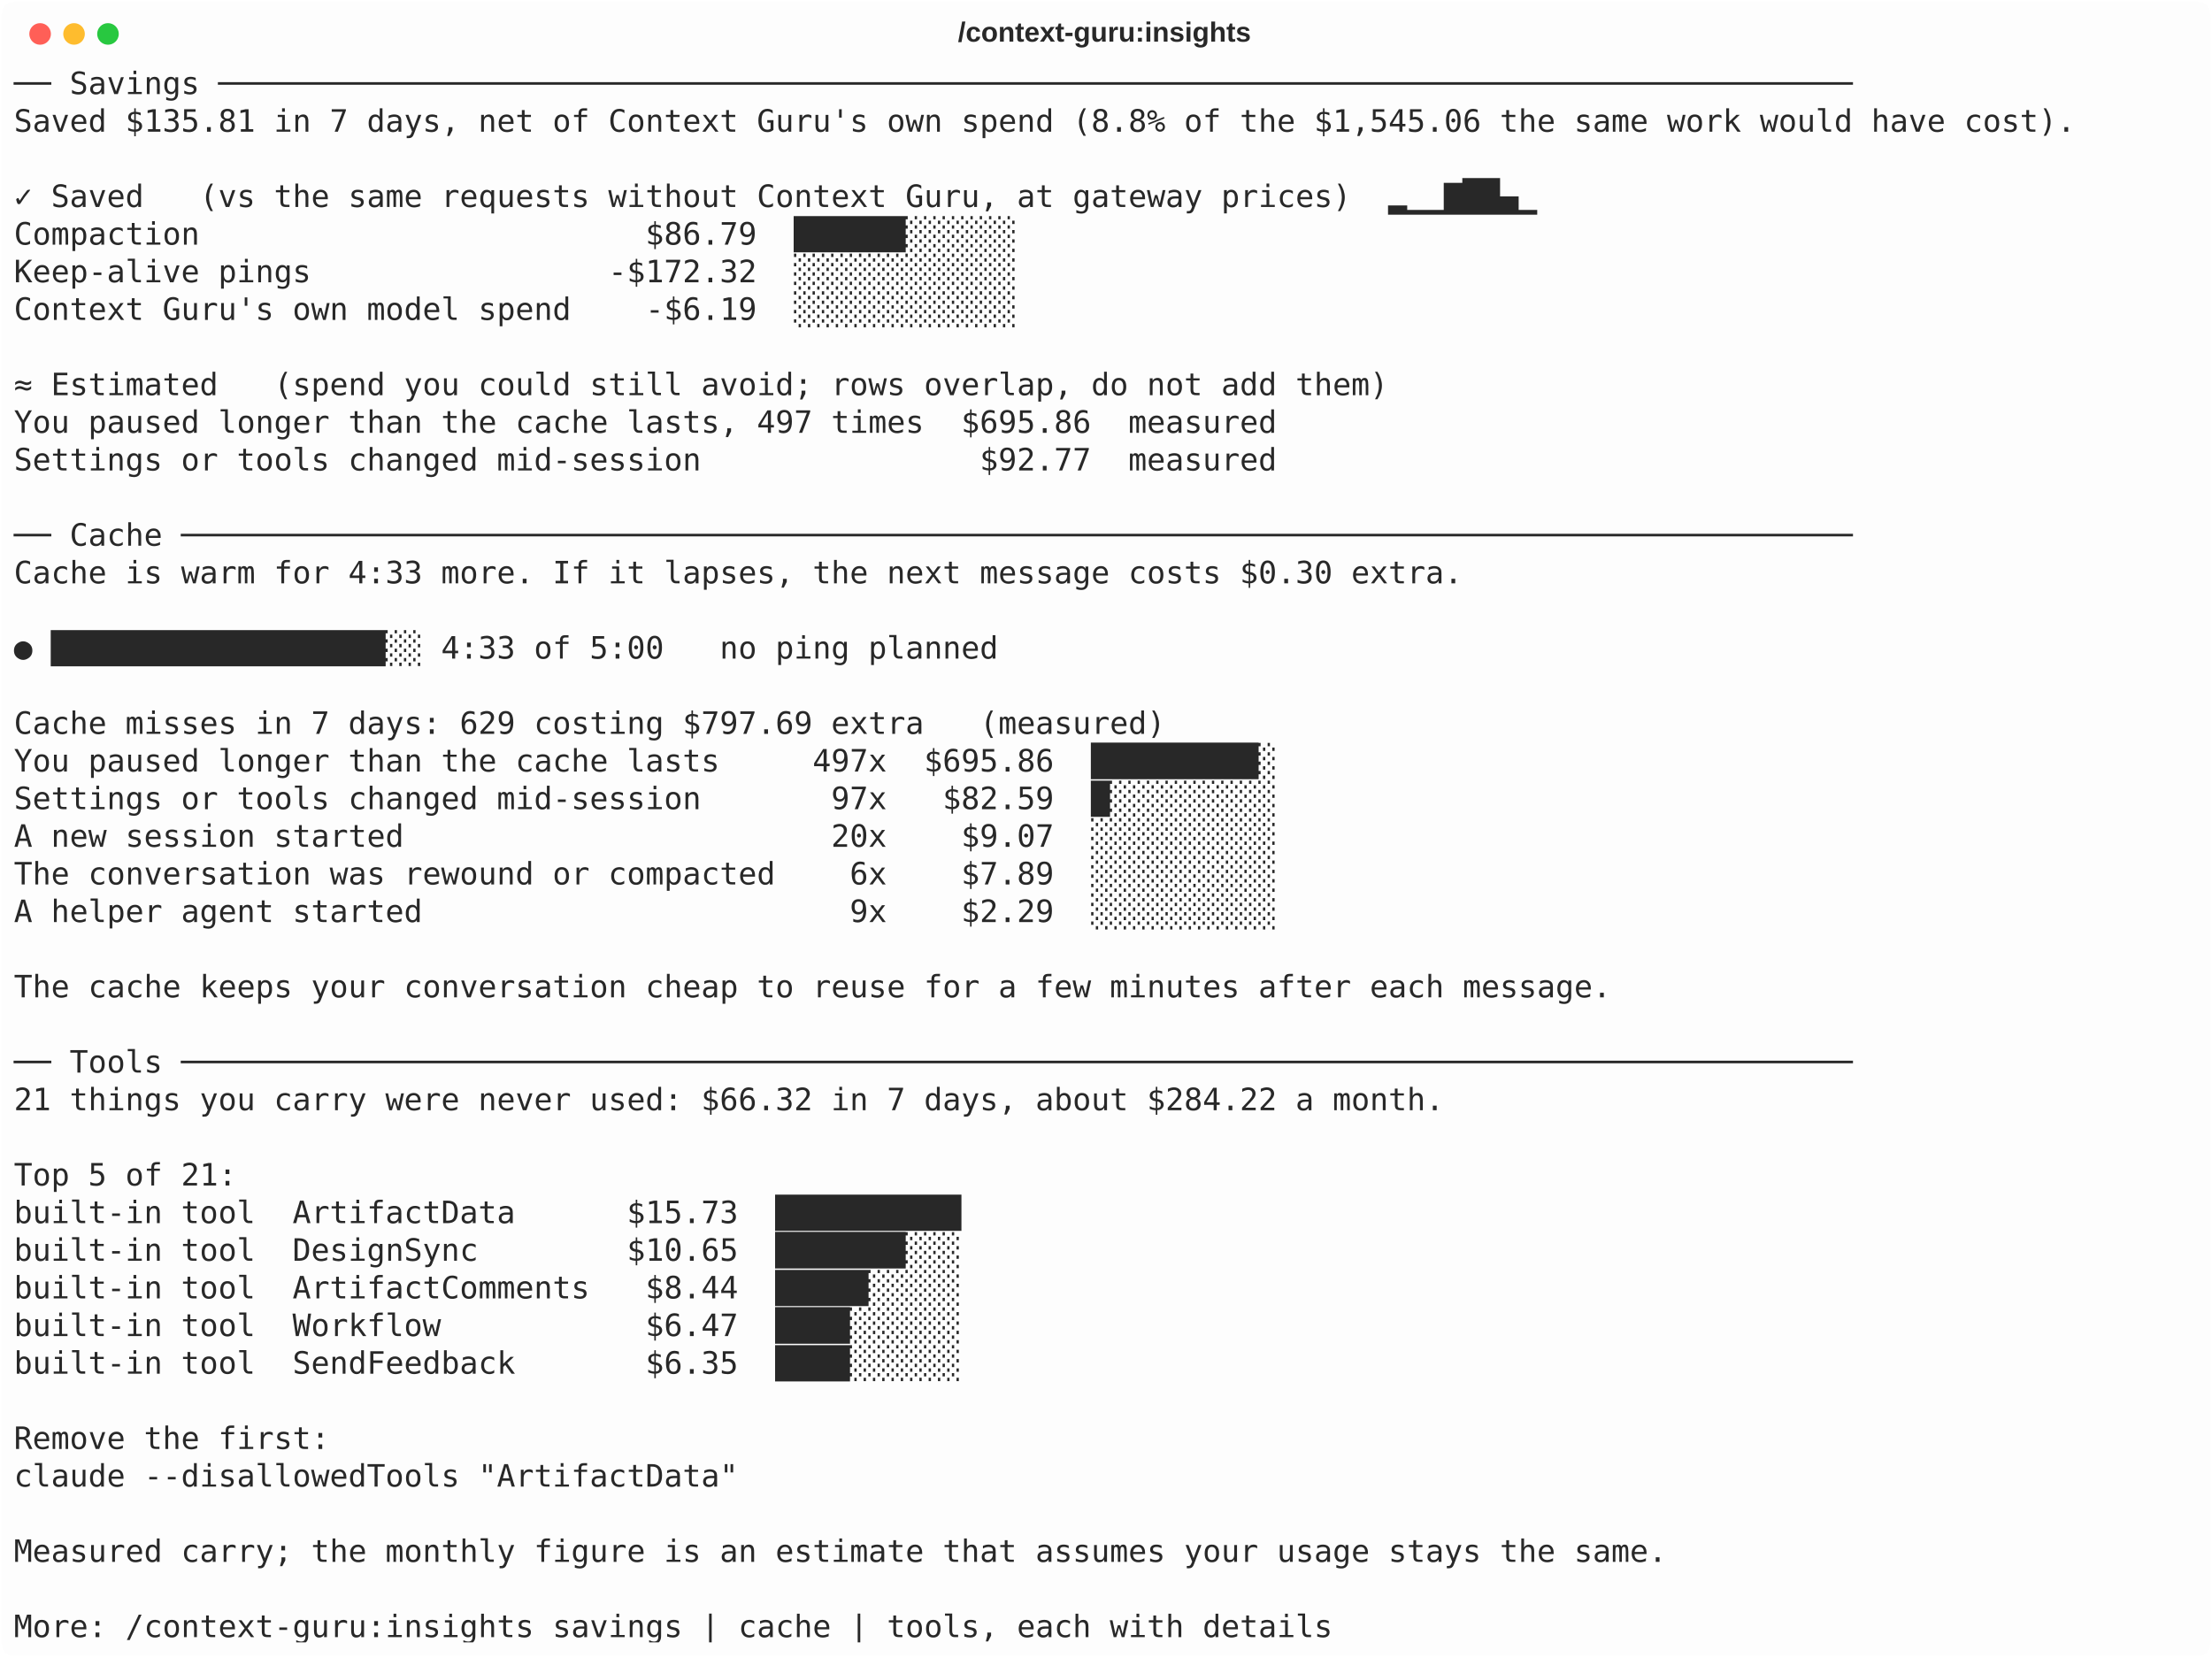
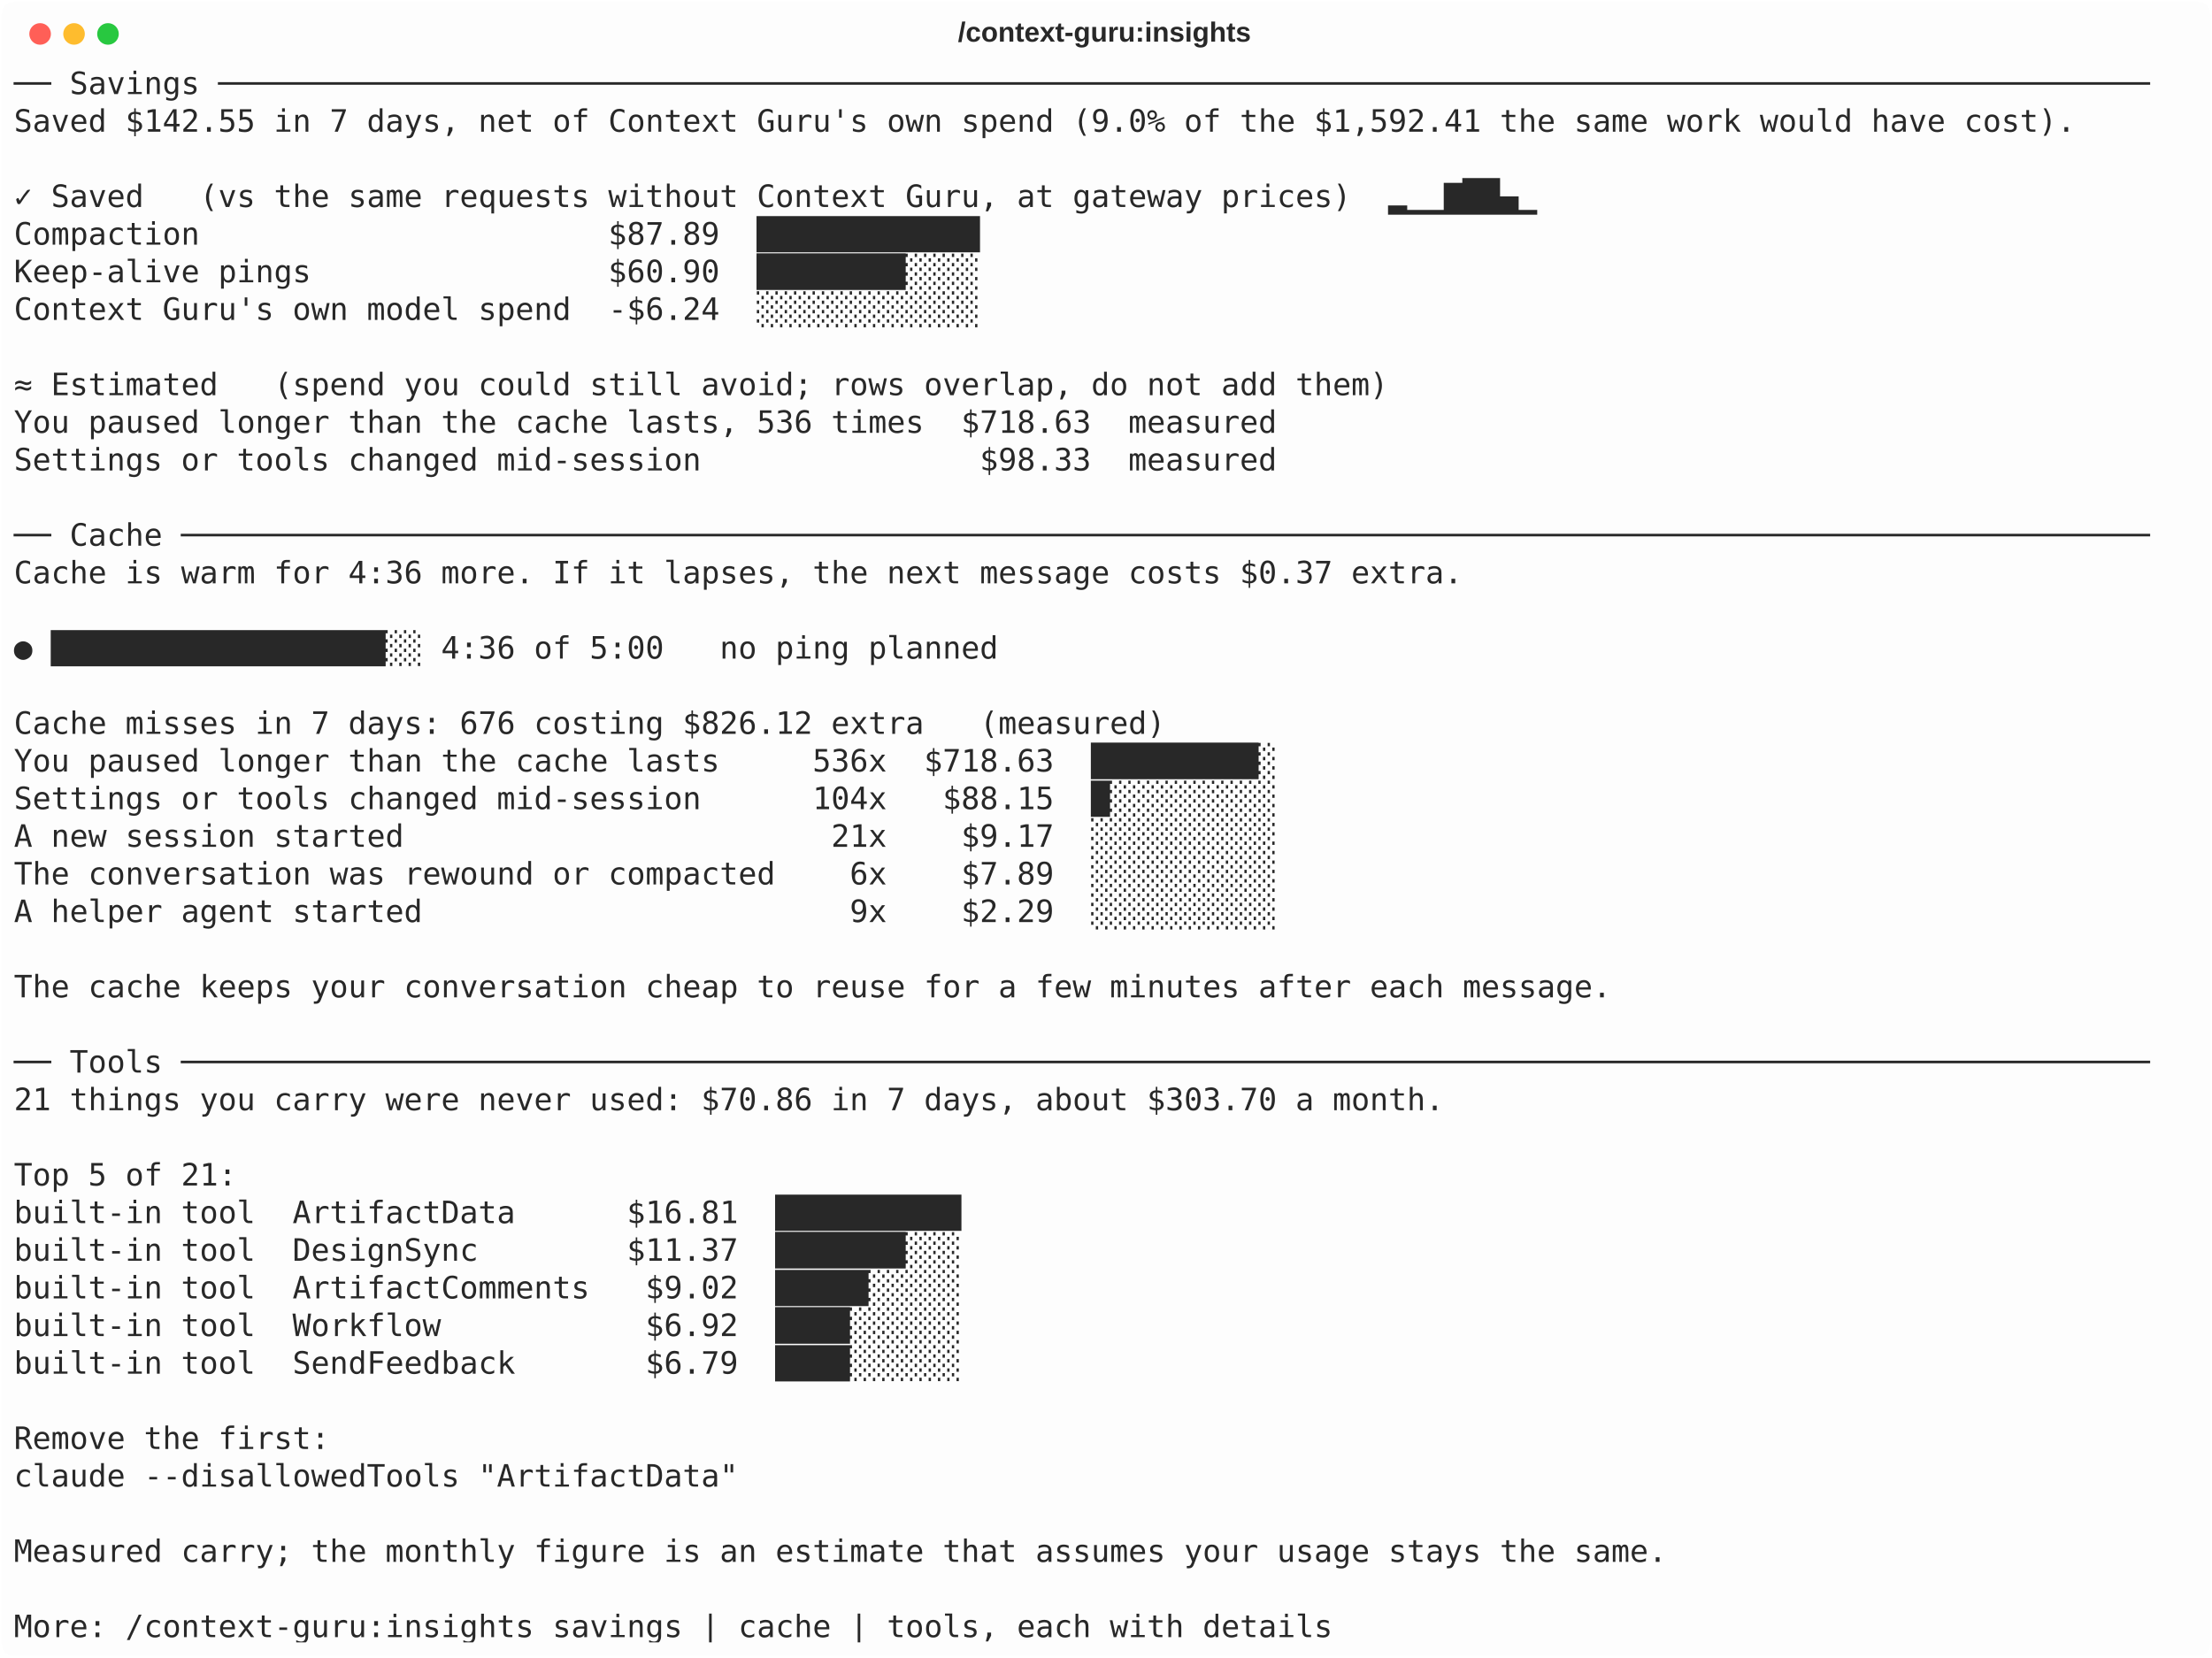
<svg xmlns="http://www.w3.org/2000/svg" class="rich-terminal" viewBox="0 0 1434 1074.8">
  <style>

    @font-face {
        font-family: "Fira Code";
        src: local("FiraCode-Regular"),
                url("https://cdnjs.cloudflare.com/ajax/libs/firacode/6.2.0/woff2/FiraCode-Regular.woff2") format("woff2"),
                url("https://cdnjs.cloudflare.com/ajax/libs/firacode/6.2.0/woff/FiraCode-Regular.woff") format("woff");
        font-style: normal;
        font-weight: 400;
    }
    @font-face {
        font-family: "Fira Code";
        src: local("FiraCode-Bold"),
                url("https://cdnjs.cloudflare.com/ajax/libs/firacode/6.2.0/woff2/FiraCode-Bold.woff2") format("woff2"),
                url("https://cdnjs.cloudflare.com/ajax/libs/firacode/6.2.0/woff/FiraCode-Bold.woff") format("woff");
        font-style: bold;
        font-weight: 700;
    }

-     .terminal-1784383824-matrix {
+     .terminal-3890144751-matrix {
        font-family: Fira Code, monospace;
        font-size: 20px;
        line-height: 24.4px;
        font-variant-east-asian: full-width;
    }

-     .terminal-1784383824-title {
+     .terminal-3890144751-title {
        font-size: 18px;
        font-weight: bold;
        font-family: arial;
    }

-     .terminal-1784383824-r1 { fill: #282828 }
+     .terminal-3890144751-r1 { fill: #282828 }
    </style>
  <defs>
-     <clipPath id="terminal-1784383824-clip-terminal">
+     <clipPath id="terminal-3890144751-clip-terminal">
      <rect x="0" y="0" width="1414.2" height="1023.8" />
    </clipPath>
-     <clipPath id="terminal-1784383824-line-0">
+     <clipPath id="terminal-3890144751-line-0">
      <rect x="0" y="1.5" width="1415.2" height="24.65" />
    </clipPath>
-     <clipPath id="terminal-1784383824-line-1">
+     <clipPath id="terminal-3890144751-line-1">
      <rect x="0" y="25.9" width="1415.2" height="24.65" />
    </clipPath>
-     <clipPath id="terminal-1784383824-line-2">
+     <clipPath id="terminal-3890144751-line-2">
      <rect x="0" y="50.3" width="1415.2" height="24.65" />
    </clipPath>
-     <clipPath id="terminal-1784383824-line-3">
+     <clipPath id="terminal-3890144751-line-3">
      <rect x="0" y="74.7" width="1415.2" height="24.65" />
    </clipPath>
-     <clipPath id="terminal-1784383824-line-4">
+     <clipPath id="terminal-3890144751-line-4">
      <rect x="0" y="99.1" width="1415.2" height="24.65" />
    </clipPath>
-     <clipPath id="terminal-1784383824-line-5">
+     <clipPath id="terminal-3890144751-line-5">
      <rect x="0" y="123.5" width="1415.2" height="24.65" />
    </clipPath>
-     <clipPath id="terminal-1784383824-line-6">
+     <clipPath id="terminal-3890144751-line-6">
      <rect x="0" y="147.9" width="1415.2" height="24.65" />
    </clipPath>
-     <clipPath id="terminal-1784383824-line-7">
+     <clipPath id="terminal-3890144751-line-7">
      <rect x="0" y="172.3" width="1415.2" height="24.65" />
    </clipPath>
-     <clipPath id="terminal-1784383824-line-8">
+     <clipPath id="terminal-3890144751-line-8">
      <rect x="0" y="196.7" width="1415.2" height="24.65" />
    </clipPath>
-     <clipPath id="terminal-1784383824-line-9">
+     <clipPath id="terminal-3890144751-line-9">
      <rect x="0" y="221.1" width="1415.2" height="24.65" />
    </clipPath>
-     <clipPath id="terminal-1784383824-line-10">
+     <clipPath id="terminal-3890144751-line-10">
      <rect x="0" y="245.5" width="1415.2" height="24.65" />
    </clipPath>
-     <clipPath id="terminal-1784383824-line-11">
+     <clipPath id="terminal-3890144751-line-11">
      <rect x="0" y="269.9" width="1415.2" height="24.65" />
    </clipPath>
-     <clipPath id="terminal-1784383824-line-12">
+     <clipPath id="terminal-3890144751-line-12">
      <rect x="0" y="294.3" width="1415.2" height="24.65" />
    </clipPath>
-     <clipPath id="terminal-1784383824-line-13">
+     <clipPath id="terminal-3890144751-line-13">
      <rect x="0" y="318.7" width="1415.2" height="24.65" />
    </clipPath>
-     <clipPath id="terminal-1784383824-line-14">
+     <clipPath id="terminal-3890144751-line-14">
      <rect x="0" y="343.1" width="1415.2" height="24.65" />
    </clipPath>
-     <clipPath id="terminal-1784383824-line-15">
+     <clipPath id="terminal-3890144751-line-15">
      <rect x="0" y="367.5" width="1415.2" height="24.65" />
    </clipPath>
-     <clipPath id="terminal-1784383824-line-16">
+     <clipPath id="terminal-3890144751-line-16">
      <rect x="0" y="391.9" width="1415.2" height="24.65" />
    </clipPath>
-     <clipPath id="terminal-1784383824-line-17">
+     <clipPath id="terminal-3890144751-line-17">
      <rect x="0" y="416.3" width="1415.2" height="24.65" />
    </clipPath>
-     <clipPath id="terminal-1784383824-line-18">
+     <clipPath id="terminal-3890144751-line-18">
      <rect x="0" y="440.7" width="1415.2" height="24.65" />
    </clipPath>
-     <clipPath id="terminal-1784383824-line-19">
+     <clipPath id="terminal-3890144751-line-19">
      <rect x="0" y="465.1" width="1415.2" height="24.65" />
    </clipPath>
-     <clipPath id="terminal-1784383824-line-20">
+     <clipPath id="terminal-3890144751-line-20">
      <rect x="0" y="489.5" width="1415.2" height="24.65" />
    </clipPath>
-     <clipPath id="terminal-1784383824-line-21">
+     <clipPath id="terminal-3890144751-line-21">
      <rect x="0" y="513.9" width="1415.2" height="24.65" />
    </clipPath>
-     <clipPath id="terminal-1784383824-line-22">
+     <clipPath id="terminal-3890144751-line-22">
      <rect x="0" y="538.3" width="1415.2" height="24.65" />
    </clipPath>
-     <clipPath id="terminal-1784383824-line-23">
+     <clipPath id="terminal-3890144751-line-23">
      <rect x="0" y="562.7" width="1415.2" height="24.65" />
    </clipPath>
-     <clipPath id="terminal-1784383824-line-24">
+     <clipPath id="terminal-3890144751-line-24">
      <rect x="0" y="587.1" width="1415.2" height="24.65" />
    </clipPath>
-     <clipPath id="terminal-1784383824-line-25">
+     <clipPath id="terminal-3890144751-line-25">
      <rect x="0" y="611.5" width="1415.2" height="24.65" />
    </clipPath>
-     <clipPath id="terminal-1784383824-line-26">
+     <clipPath id="terminal-3890144751-line-26">
      <rect x="0" y="635.9" width="1415.2" height="24.65" />
    </clipPath>
-     <clipPath id="terminal-1784383824-line-27">
+     <clipPath id="terminal-3890144751-line-27">
      <rect x="0" y="660.3" width="1415.2" height="24.65" />
    </clipPath>
-     <clipPath id="terminal-1784383824-line-28">
+     <clipPath id="terminal-3890144751-line-28">
      <rect x="0" y="684.7" width="1415.2" height="24.65" />
    </clipPath>
-     <clipPath id="terminal-1784383824-line-29">
+     <clipPath id="terminal-3890144751-line-29">
      <rect x="0" y="709.1" width="1415.2" height="24.65" />
    </clipPath>
-     <clipPath id="terminal-1784383824-line-30">
+     <clipPath id="terminal-3890144751-line-30">
      <rect x="0" y="733.5" width="1415.2" height="24.65" />
    </clipPath>
-     <clipPath id="terminal-1784383824-line-31">
+     <clipPath id="terminal-3890144751-line-31">
      <rect x="0" y="757.9" width="1415.2" height="24.65" />
    </clipPath>
-     <clipPath id="terminal-1784383824-line-32">
+     <clipPath id="terminal-3890144751-line-32">
      <rect x="0" y="782.3" width="1415.2" height="24.65" />
    </clipPath>
-     <clipPath id="terminal-1784383824-line-33">
+     <clipPath id="terminal-3890144751-line-33">
      <rect x="0" y="806.7" width="1415.2" height="24.65" />
    </clipPath>
-     <clipPath id="terminal-1784383824-line-34">
+     <clipPath id="terminal-3890144751-line-34">
      <rect x="0" y="831.1" width="1415.2" height="24.65" />
    </clipPath>
-     <clipPath id="terminal-1784383824-line-35">
+     <clipPath id="terminal-3890144751-line-35">
      <rect x="0" y="855.5" width="1415.2" height="24.65" />
    </clipPath>
-     <clipPath id="terminal-1784383824-line-36">
+     <clipPath id="terminal-3890144751-line-36">
      <rect x="0" y="879.9" width="1415.2" height="24.65" />
    </clipPath>
-     <clipPath id="terminal-1784383824-line-37">
+     <clipPath id="terminal-3890144751-line-37">
      <rect x="0" y="904.3" width="1415.2" height="24.65" />
    </clipPath>
-     <clipPath id="terminal-1784383824-line-38">
+     <clipPath id="terminal-3890144751-line-38">
      <rect x="0" y="928.7" width="1415.2" height="24.65" />
    </clipPath>
-     <clipPath id="terminal-1784383824-line-39">
+     <clipPath id="terminal-3890144751-line-39">
      <rect x="0" y="953.1" width="1415.2" height="24.65" />
    </clipPath>
-     <clipPath id="terminal-1784383824-line-40">
+     <clipPath id="terminal-3890144751-line-40">
      <rect x="0" y="977.5" width="1415.2" height="24.65" />
    </clipPath>
  </defs>
  <rect fill="#fdfdfd" stroke="rgba(255,255,255,0.35)" stroke-width="1" x="1" y="1" width="1432" height="1072.8" rx="8" />
-   <text class="terminal-1784383824-title" fill="#282828" text-anchor="middle" x="716" y="27">/context-guru:insights</text>
+   <text class="terminal-3890144751-title" fill="#282828" text-anchor="middle" x="716" y="27">/context-guru:insights</text>
  <g transform="translate(26,22)">
    <circle cx="0" cy="0" r="7" fill="#ff5f57" />
    <circle cx="22" cy="0" r="7" fill="#febc2e" />
    <circle cx="44" cy="0" r="7" fill="#28c840" />
  </g>
-   <g transform="translate(9, 41)" clip-path="url(#terminal-1784383824-clip-terminal)">
-     <g class="terminal-1784383824-matrix">
-       <text class="terminal-1784383824-r1" x="0" y="20" textLength="1207.8" clip-path="url(#terminal-1784383824-line-0)">── Savings ────────────────────────────────────────────────────────────────────────────────────────</text>
-       <text class="terminal-1784383824-r1" x="1415.2" y="20" textLength="12.2" clip-path="url(#terminal-1784383824-line-0)">
- </text>
-       <text class="terminal-1784383824-r1" x="0" y="44.4" textLength="1354.2" clip-path="url(#terminal-1784383824-line-1)">Saved $135.81 in 7 days, net of Context Guru's own spend (8.8% of the $1,545.06 the same work would have cost).</text>
-       <text class="terminal-1784383824-r1" x="1415.2" y="44.4" textLength="12.2" clip-path="url(#terminal-1784383824-line-1)">
- </text>
-       <text class="terminal-1784383824-r1" x="1415.2" y="68.8" textLength="12.2" clip-path="url(#terminal-1784383824-line-2)">
- </text>
-       <text class="terminal-1784383824-r1" x="0" y="93.2" textLength="1000.4" clip-path="url(#terminal-1784383824-line-3)">✓ Saved   (vs the same requests without Context Guru, at gateway prices)  ▂▁▁▇██▄▁</text>
-       <text class="terminal-1784383824-r1" x="1415.2" y="93.2" textLength="12.2" clip-path="url(#terminal-1784383824-line-3)">
- </text>
-       <text class="terminal-1784383824-r1" x="0" y="117.6" textLength="683.2" clip-path="url(#terminal-1784383824-line-4)">  Compaction                        $86.79  ██████░░░░░░</text>
-       <text class="terminal-1784383824-r1" x="1415.2" y="117.6" textLength="12.2" clip-path="url(#terminal-1784383824-line-4)">
- </text>
-       <text class="terminal-1784383824-r1" x="0" y="142" textLength="683.2" clip-path="url(#terminal-1784383824-line-5)">  Keep-alive pings                -$172.32  ░░░░░░░░░░░░</text>
-       <text class="terminal-1784383824-r1" x="1415.2" y="142" textLength="12.2" clip-path="url(#terminal-1784383824-line-5)">
- </text>
-       <text class="terminal-1784383824-r1" x="0" y="166.4" textLength="683.2" clip-path="url(#terminal-1784383824-line-6)">  Context Guru's own model spend    -$6.19  ░░░░░░░░░░░░</text>
-       <text class="terminal-1784383824-r1" x="1415.2" y="166.4" textLength="12.2" clip-path="url(#terminal-1784383824-line-6)">
- </text>
-       <text class="terminal-1784383824-r1" x="1415.2" y="190.8" textLength="12.2" clip-path="url(#terminal-1784383824-line-7)">
- </text>
-       <text class="terminal-1784383824-r1" x="0" y="215.2" textLength="902.8" clip-path="url(#terminal-1784383824-line-8)">≈ Estimated   (spend you could still avoid; rows overlap, do not add them)</text>
-       <text class="terminal-1784383824-r1" x="1415.2" y="215.2" textLength="12.2" clip-path="url(#terminal-1784383824-line-8)">
- </text>
-       <text class="terminal-1784383824-r1" x="0" y="239.6" textLength="854" clip-path="url(#terminal-1784383824-line-9)">  You paused longer than the cache lasts, 497 times  $695.86  measured</text>
-       <text class="terminal-1784383824-r1" x="1415.2" y="239.6" textLength="12.2" clip-path="url(#terminal-1784383824-line-9)">
- </text>
-       <text class="terminal-1784383824-r1" x="0" y="264" textLength="854" clip-path="url(#terminal-1784383824-line-10)">  Settings or tools changed mid-session               $92.77  measured</text>
-       <text class="terminal-1784383824-r1" x="1415.2" y="264" textLength="12.2" clip-path="url(#terminal-1784383824-line-10)">
- </text>
-       <text class="terminal-1784383824-r1" x="1415.2" y="288.4" textLength="12.2" clip-path="url(#terminal-1784383824-line-11)">
- </text>
-       <text class="terminal-1784383824-r1" x="0" y="312.8" textLength="1207.8" clip-path="url(#terminal-1784383824-line-12)">── Cache ──────────────────────────────────────────────────────────────────────────────────────────</text>
-       <text class="terminal-1784383824-r1" x="1415.2" y="312.8" textLength="12.2" clip-path="url(#terminal-1784383824-line-12)">
- </text>
-       <text class="terminal-1784383824-r1" x="0" y="337.2" textLength="951.6" clip-path="url(#terminal-1784383824-line-13)">Cache is warm for 4:33 more. If it lapses, the next message costs $0.30 extra.</text>
-       <text class="terminal-1784383824-r1" x="1415.2" y="337.2" textLength="12.2" clip-path="url(#terminal-1784383824-line-13)">
- </text>
-       <text class="terminal-1784383824-r1" x="1415.2" y="361.6" textLength="12.2" clip-path="url(#terminal-1784383824-line-14)">
- </text>
-       <text class="terminal-1784383824-r1" x="0" y="386" textLength="646.6" clip-path="url(#terminal-1784383824-line-15)">● ██████████████████░░ 4:33 of 5:00   no ping planned</text>
-       <text class="terminal-1784383824-r1" x="1415.2" y="386" textLength="12.2" clip-path="url(#terminal-1784383824-line-15)">
- </text>
-       <text class="terminal-1784383824-r1" x="1415.2" y="410.4" textLength="12.2" clip-path="url(#terminal-1784383824-line-16)">
- </text>
-       <text class="terminal-1784383824-r1" x="0" y="434.8" textLength="756.4" clip-path="url(#terminal-1784383824-line-17)">Cache misses in 7 days: 629 costing $797.69 extra   (measured)</text>
-       <text class="terminal-1784383824-r1" x="1415.2" y="434.8" textLength="12.2" clip-path="url(#terminal-1784383824-line-17)">
- </text>
-       <text class="terminal-1784383824-r1" x="0" y="459.2" textLength="854" clip-path="url(#terminal-1784383824-line-18)">  You paused longer than the cache lasts     497x  $695.86  █████████░</text>
-       <text class="terminal-1784383824-r1" x="1415.2" y="459.2" textLength="12.2" clip-path="url(#terminal-1784383824-line-18)">
- </text>
-       <text class="terminal-1784383824-r1" x="0" y="483.6" textLength="854" clip-path="url(#terminal-1784383824-line-19)">  Settings or tools changed mid-session       97x   $82.59  █░░░░░░░░░</text>
-       <text class="terminal-1784383824-r1" x="1415.2" y="483.6" textLength="12.2" clip-path="url(#terminal-1784383824-line-19)">
- </text>
-       <text class="terminal-1784383824-r1" x="0" y="508" textLength="854" clip-path="url(#terminal-1784383824-line-20)">  A new session started                       20x    $9.07  ░░░░░░░░░░</text>
-       <text class="terminal-1784383824-r1" x="1415.2" y="508" textLength="12.2" clip-path="url(#terminal-1784383824-line-20)">
- </text>
-       <text class="terminal-1784383824-r1" x="0" y="532.4" textLength="854" clip-path="url(#terminal-1784383824-line-21)">  The conversation was rewound or compacted    6x    $7.89  ░░░░░░░░░░</text>
-       <text class="terminal-1784383824-r1" x="1415.2" y="532.4" textLength="12.2" clip-path="url(#terminal-1784383824-line-21)">
- </text>
-       <text class="terminal-1784383824-r1" x="0" y="556.8" textLength="854" clip-path="url(#terminal-1784383824-line-22)">  A helper agent started                       9x    $2.29  ░░░░░░░░░░</text>
-       <text class="terminal-1784383824-r1" x="1415.2" y="556.8" textLength="12.2" clip-path="url(#terminal-1784383824-line-22)">
- </text>
-       <text class="terminal-1784383824-r1" x="1415.2" y="581.2" textLength="12.2" clip-path="url(#terminal-1784383824-line-23)">
- </text>
-       <text class="terminal-1784383824-r1" x="0" y="605.6" textLength="1049.2" clip-path="url(#terminal-1784383824-line-24)">The cache keeps your conversation cheap to reuse for a few minutes after each message.</text>
-       <text class="terminal-1784383824-r1" x="1415.2" y="605.6" textLength="12.2" clip-path="url(#terminal-1784383824-line-24)">
- </text>
-       <text class="terminal-1784383824-r1" x="1415.2" y="630" textLength="12.2" clip-path="url(#terminal-1784383824-line-25)">
- </text>
-       <text class="terminal-1784383824-r1" x="0" y="654.4" textLength="1207.8" clip-path="url(#terminal-1784383824-line-26)">── Tools ──────────────────────────────────────────────────────────────────────────────────────────</text>
-       <text class="terminal-1784383824-r1" x="1415.2" y="654.4" textLength="12.2" clip-path="url(#terminal-1784383824-line-26)">
- </text>
-       <text class="terminal-1784383824-r1" x="0" y="678.8" textLength="939.4" clip-path="url(#terminal-1784383824-line-27)">21 things you carry were never used: $66.32 in 7 days, about $284.22 a month.</text>
-       <text class="terminal-1784383824-r1" x="1415.2" y="678.8" textLength="12.2" clip-path="url(#terminal-1784383824-line-27)">
- </text>
-       <text class="terminal-1784383824-r1" x="1415.2" y="703.2" textLength="12.2" clip-path="url(#terminal-1784383824-line-28)">
- </text>
-       <text class="terminal-1784383824-r1" x="0" y="727.6" textLength="146.4" clip-path="url(#terminal-1784383824-line-29)">Top 5 of 21:</text>
-       <text class="terminal-1784383824-r1" x="1415.2" y="727.6" textLength="12.2" clip-path="url(#terminal-1784383824-line-29)">
- </text>
-       <text class="terminal-1784383824-r1" x="0" y="752" textLength="646.6" clip-path="url(#terminal-1784383824-line-30)">  built-in tool  ArtifactData      $15.73  ██████████</text>
-       <text class="terminal-1784383824-r1" x="1415.2" y="752" textLength="12.2" clip-path="url(#terminal-1784383824-line-30)">
- </text>
-       <text class="terminal-1784383824-r1" x="0" y="776.4" textLength="646.6" clip-path="url(#terminal-1784383824-line-31)">  built-in tool  DesignSync        $10.65  ███████░░░</text>
-       <text class="terminal-1784383824-r1" x="1415.2" y="776.4" textLength="12.2" clip-path="url(#terminal-1784383824-line-31)">
- </text>
-       <text class="terminal-1784383824-r1" x="0" y="800.8" textLength="646.6" clip-path="url(#terminal-1784383824-line-32)">  built-in tool  ArtifactComments   $8.44  █████░░░░░</text>
-       <text class="terminal-1784383824-r1" x="1415.2" y="800.8" textLength="12.2" clip-path="url(#terminal-1784383824-line-32)">
- </text>
-       <text class="terminal-1784383824-r1" x="0" y="825.2" textLength="646.6" clip-path="url(#terminal-1784383824-line-33)">  built-in tool  Workflow           $6.47  ████░░░░░░</text>
-       <text class="terminal-1784383824-r1" x="1415.2" y="825.2" textLength="12.2" clip-path="url(#terminal-1784383824-line-33)">
- </text>
-       <text class="terminal-1784383824-r1" x="0" y="849.6" textLength="646.6" clip-path="url(#terminal-1784383824-line-34)">  built-in tool  SendFeedback       $6.35  ████░░░░░░</text>
-       <text class="terminal-1784383824-r1" x="1415.2" y="849.6" textLength="12.2" clip-path="url(#terminal-1784383824-line-34)">
- </text>
-       <text class="terminal-1784383824-r1" x="1415.2" y="874" textLength="12.2" clip-path="url(#terminal-1784383824-line-35)">
- </text>
-       <text class="terminal-1784383824-r1" x="0" y="898.4" textLength="207.4" clip-path="url(#terminal-1784383824-line-36)">Remove the first:</text>
-       <text class="terminal-1784383824-r1" x="1415.2" y="898.4" textLength="12.2" clip-path="url(#terminal-1784383824-line-36)">
- </text>
-       <text class="terminal-1784383824-r1" x="0" y="922.8" textLength="500.2" clip-path="url(#terminal-1784383824-line-37)">  claude --disallowedTools "ArtifactData"</text>
-       <text class="terminal-1784383824-r1" x="1415.2" y="922.8" textLength="12.2" clip-path="url(#terminal-1784383824-line-37)">
- </text>
-       <text class="terminal-1784383824-r1" x="1415.2" y="947.2" textLength="12.2" clip-path="url(#terminal-1784383824-line-38)">
- </text>
-       <text class="terminal-1784383824-r1" x="0" y="971.6" textLength="1085.8" clip-path="url(#terminal-1784383824-line-39)">Measured carry; the monthly figure is an estimate that assumes your usage stays the same.</text>
-       <text class="terminal-1784383824-r1" x="1415.2" y="971.6" textLength="12.2" clip-path="url(#terminal-1784383824-line-39)">
- </text>
-       <text class="terminal-1784383824-r1" x="1415.2" y="996" textLength="12.2" clip-path="url(#terminal-1784383824-line-40)">
- </text>
-       <text class="terminal-1784383824-r1" x="0" y="1020.4" textLength="866.2" clip-path="url(#terminal-1784383824-line-41)">More: /context-guru:insights savings | cache | tools, each with details</text>
-       <text class="terminal-1784383824-r1" x="1415.2" y="1020.4" textLength="12.2" clip-path="url(#terminal-1784383824-line-41)">
+   <g transform="translate(9, 41)" clip-path="url(#terminal-3890144751-clip-terminal)">
+     <g class="terminal-3890144751-matrix">
+       <text class="terminal-3890144751-r1" x="0" y="20" textLength="1403" clip-path="url(#terminal-3890144751-line-0)">── Savings ────────────────────────────────────────────────────────────────────────────────────────────────────────</text>
+       <text class="terminal-3890144751-r1" x="1415.2" y="20" textLength="12.2" clip-path="url(#terminal-3890144751-line-0)">
+ </text>
+       <text class="terminal-3890144751-r1" x="0" y="44.4" textLength="1354.2" clip-path="url(#terminal-3890144751-line-1)">Saved $142.55 in 7 days, net of Context Guru's own spend (9.0% of the $1,592.41 the same work would have cost).</text>
+       <text class="terminal-3890144751-r1" x="1415.2" y="44.4" textLength="12.2" clip-path="url(#terminal-3890144751-line-1)">
+ </text>
+       <text class="terminal-3890144751-r1" x="1415.2" y="68.8" textLength="12.2" clip-path="url(#terminal-3890144751-line-2)">
+ </text>
+       <text class="terminal-3890144751-r1" x="0" y="93.2" textLength="1000.4" clip-path="url(#terminal-3890144751-line-3)">✓ Saved   (vs the same requests without Context Guru, at gateway prices)  ▂▁▁▇██▄▁</text>
+       <text class="terminal-3890144751-r1" x="1415.2" y="93.2" textLength="12.2" clip-path="url(#terminal-3890144751-line-3)">
+ </text>
+       <text class="terminal-3890144751-r1" x="0" y="117.6" textLength="658.8" clip-path="url(#terminal-3890144751-line-4)">  Compaction                      $87.89  ████████████</text>
+       <text class="terminal-3890144751-r1" x="1415.2" y="117.6" textLength="12.2" clip-path="url(#terminal-3890144751-line-4)">
+ </text>
+       <text class="terminal-3890144751-r1" x="0" y="142" textLength="658.8" clip-path="url(#terminal-3890144751-line-5)">  Keep-alive pings                $60.90  ████████░░░░</text>
+       <text class="terminal-3890144751-r1" x="1415.2" y="142" textLength="12.2" clip-path="url(#terminal-3890144751-line-5)">
+ </text>
+       <text class="terminal-3890144751-r1" x="0" y="166.4" textLength="658.8" clip-path="url(#terminal-3890144751-line-6)">  Context Guru's own model spend  -$6.24  ░░░░░░░░░░░░</text>
+       <text class="terminal-3890144751-r1" x="1415.2" y="166.4" textLength="12.2" clip-path="url(#terminal-3890144751-line-6)">
+ </text>
+       <text class="terminal-3890144751-r1" x="1415.2" y="190.8" textLength="12.2" clip-path="url(#terminal-3890144751-line-7)">
+ </text>
+       <text class="terminal-3890144751-r1" x="0" y="215.2" textLength="902.8" clip-path="url(#terminal-3890144751-line-8)">≈ Estimated   (spend you could still avoid; rows overlap, do not add them)</text>
+       <text class="terminal-3890144751-r1" x="1415.2" y="215.2" textLength="12.2" clip-path="url(#terminal-3890144751-line-8)">
+ </text>
+       <text class="terminal-3890144751-r1" x="0" y="239.6" textLength="854" clip-path="url(#terminal-3890144751-line-9)">  You paused longer than the cache lasts, 536 times  $718.63  measured</text>
+       <text class="terminal-3890144751-r1" x="1415.2" y="239.6" textLength="12.2" clip-path="url(#terminal-3890144751-line-9)">
+ </text>
+       <text class="terminal-3890144751-r1" x="0" y="264" textLength="854" clip-path="url(#terminal-3890144751-line-10)">  Settings or tools changed mid-session               $98.33  measured</text>
+       <text class="terminal-3890144751-r1" x="1415.2" y="264" textLength="12.2" clip-path="url(#terminal-3890144751-line-10)">
+ </text>
+       <text class="terminal-3890144751-r1" x="1415.2" y="288.4" textLength="12.2" clip-path="url(#terminal-3890144751-line-11)">
+ </text>
+       <text class="terminal-3890144751-r1" x="0" y="312.8" textLength="1403" clip-path="url(#terminal-3890144751-line-12)">── Cache ──────────────────────────────────────────────────────────────────────────────────────────────────────────</text>
+       <text class="terminal-3890144751-r1" x="1415.2" y="312.8" textLength="12.2" clip-path="url(#terminal-3890144751-line-12)">
+ </text>
+       <text class="terminal-3890144751-r1" x="0" y="337.2" textLength="951.6" clip-path="url(#terminal-3890144751-line-13)">Cache is warm for 4:36 more. If it lapses, the next message costs $0.37 extra.</text>
+       <text class="terminal-3890144751-r1" x="1415.2" y="337.2" textLength="12.2" clip-path="url(#terminal-3890144751-line-13)">
+ </text>
+       <text class="terminal-3890144751-r1" x="1415.2" y="361.6" textLength="12.2" clip-path="url(#terminal-3890144751-line-14)">
+ </text>
+       <text class="terminal-3890144751-r1" x="0" y="386" textLength="646.6" clip-path="url(#terminal-3890144751-line-15)">● ██████████████████░░ 4:36 of 5:00   no ping planned</text>
+       <text class="terminal-3890144751-r1" x="1415.2" y="386" textLength="12.2" clip-path="url(#terminal-3890144751-line-15)">
+ </text>
+       <text class="terminal-3890144751-r1" x="1415.2" y="410.4" textLength="12.2" clip-path="url(#terminal-3890144751-line-16)">
+ </text>
+       <text class="terminal-3890144751-r1" x="0" y="434.8" textLength="756.4" clip-path="url(#terminal-3890144751-line-17)">Cache misses in 7 days: 676 costing $826.12 extra   (measured)</text>
+       <text class="terminal-3890144751-r1" x="1415.2" y="434.8" textLength="12.2" clip-path="url(#terminal-3890144751-line-17)">
+ </text>
+       <text class="terminal-3890144751-r1" x="0" y="459.2" textLength="854" clip-path="url(#terminal-3890144751-line-18)">  You paused longer than the cache lasts     536x  $718.63  █████████░</text>
+       <text class="terminal-3890144751-r1" x="1415.2" y="459.2" textLength="12.2" clip-path="url(#terminal-3890144751-line-18)">
+ </text>
+       <text class="terminal-3890144751-r1" x="0" y="483.6" textLength="854" clip-path="url(#terminal-3890144751-line-19)">  Settings or tools changed mid-session      104x   $88.15  █░░░░░░░░░</text>
+       <text class="terminal-3890144751-r1" x="1415.2" y="483.6" textLength="12.2" clip-path="url(#terminal-3890144751-line-19)">
+ </text>
+       <text class="terminal-3890144751-r1" x="0" y="508" textLength="854" clip-path="url(#terminal-3890144751-line-20)">  A new session started                       21x    $9.17  ░░░░░░░░░░</text>
+       <text class="terminal-3890144751-r1" x="1415.2" y="508" textLength="12.2" clip-path="url(#terminal-3890144751-line-20)">
+ </text>
+       <text class="terminal-3890144751-r1" x="0" y="532.4" textLength="854" clip-path="url(#terminal-3890144751-line-21)">  The conversation was rewound or compacted    6x    $7.89  ░░░░░░░░░░</text>
+       <text class="terminal-3890144751-r1" x="1415.2" y="532.4" textLength="12.2" clip-path="url(#terminal-3890144751-line-21)">
+ </text>
+       <text class="terminal-3890144751-r1" x="0" y="556.8" textLength="854" clip-path="url(#terminal-3890144751-line-22)">  A helper agent started                       9x    $2.29  ░░░░░░░░░░</text>
+       <text class="terminal-3890144751-r1" x="1415.2" y="556.8" textLength="12.2" clip-path="url(#terminal-3890144751-line-22)">
+ </text>
+       <text class="terminal-3890144751-r1" x="1415.2" y="581.2" textLength="12.2" clip-path="url(#terminal-3890144751-line-23)">
+ </text>
+       <text class="terminal-3890144751-r1" x="0" y="605.6" textLength="1049.2" clip-path="url(#terminal-3890144751-line-24)">The cache keeps your conversation cheap to reuse for a few minutes after each message.</text>
+       <text class="terminal-3890144751-r1" x="1415.2" y="605.6" textLength="12.2" clip-path="url(#terminal-3890144751-line-24)">
+ </text>
+       <text class="terminal-3890144751-r1" x="1415.2" y="630" textLength="12.2" clip-path="url(#terminal-3890144751-line-25)">
+ </text>
+       <text class="terminal-3890144751-r1" x="0" y="654.4" textLength="1403" clip-path="url(#terminal-3890144751-line-26)">── Tools ──────────────────────────────────────────────────────────────────────────────────────────────────────────</text>
+       <text class="terminal-3890144751-r1" x="1415.2" y="654.4" textLength="12.2" clip-path="url(#terminal-3890144751-line-26)">
+ </text>
+       <text class="terminal-3890144751-r1" x="0" y="678.8" textLength="939.4" clip-path="url(#terminal-3890144751-line-27)">21 things you carry were never used: $70.86 in 7 days, about $303.70 a month.</text>
+       <text class="terminal-3890144751-r1" x="1415.2" y="678.8" textLength="12.2" clip-path="url(#terminal-3890144751-line-27)">
+ </text>
+       <text class="terminal-3890144751-r1" x="1415.2" y="703.2" textLength="12.2" clip-path="url(#terminal-3890144751-line-28)">
+ </text>
+       <text class="terminal-3890144751-r1" x="0" y="727.6" textLength="146.4" clip-path="url(#terminal-3890144751-line-29)">Top 5 of 21:</text>
+       <text class="terminal-3890144751-r1" x="1415.2" y="727.6" textLength="12.2" clip-path="url(#terminal-3890144751-line-29)">
+ </text>
+       <text class="terminal-3890144751-r1" x="0" y="752" textLength="646.6" clip-path="url(#terminal-3890144751-line-30)">  built-in tool  ArtifactData      $16.81  ██████████</text>
+       <text class="terminal-3890144751-r1" x="1415.2" y="752" textLength="12.2" clip-path="url(#terminal-3890144751-line-30)">
+ </text>
+       <text class="terminal-3890144751-r1" x="0" y="776.4" textLength="646.6" clip-path="url(#terminal-3890144751-line-31)">  built-in tool  DesignSync        $11.37  ███████░░░</text>
+       <text class="terminal-3890144751-r1" x="1415.2" y="776.4" textLength="12.2" clip-path="url(#terminal-3890144751-line-31)">
+ </text>
+       <text class="terminal-3890144751-r1" x="0" y="800.8" textLength="646.6" clip-path="url(#terminal-3890144751-line-32)">  built-in tool  ArtifactComments   $9.02  █████░░░░░</text>
+       <text class="terminal-3890144751-r1" x="1415.2" y="800.8" textLength="12.2" clip-path="url(#terminal-3890144751-line-32)">
+ </text>
+       <text class="terminal-3890144751-r1" x="0" y="825.2" textLength="646.6" clip-path="url(#terminal-3890144751-line-33)">  built-in tool  Workflow           $6.92  ████░░░░░░</text>
+       <text class="terminal-3890144751-r1" x="1415.2" y="825.2" textLength="12.2" clip-path="url(#terminal-3890144751-line-33)">
+ </text>
+       <text class="terminal-3890144751-r1" x="0" y="849.6" textLength="646.6" clip-path="url(#terminal-3890144751-line-34)">  built-in tool  SendFeedback       $6.79  ████░░░░░░</text>
+       <text class="terminal-3890144751-r1" x="1415.2" y="849.6" textLength="12.2" clip-path="url(#terminal-3890144751-line-34)">
+ </text>
+       <text class="terminal-3890144751-r1" x="1415.2" y="874" textLength="12.2" clip-path="url(#terminal-3890144751-line-35)">
+ </text>
+       <text class="terminal-3890144751-r1" x="0" y="898.4" textLength="207.4" clip-path="url(#terminal-3890144751-line-36)">Remove the first:</text>
+       <text class="terminal-3890144751-r1" x="1415.2" y="898.4" textLength="12.2" clip-path="url(#terminal-3890144751-line-36)">
+ </text>
+       <text class="terminal-3890144751-r1" x="0" y="922.8" textLength="500.2" clip-path="url(#terminal-3890144751-line-37)">  claude --disallowedTools "ArtifactData"</text>
+       <text class="terminal-3890144751-r1" x="1415.2" y="922.8" textLength="12.2" clip-path="url(#terminal-3890144751-line-37)">
+ </text>
+       <text class="terminal-3890144751-r1" x="1415.2" y="947.2" textLength="12.2" clip-path="url(#terminal-3890144751-line-38)">
+ </text>
+       <text class="terminal-3890144751-r1" x="0" y="971.6" textLength="1085.8" clip-path="url(#terminal-3890144751-line-39)">Measured carry; the monthly figure is an estimate that assumes your usage stays the same.</text>
+       <text class="terminal-3890144751-r1" x="1415.2" y="971.6" textLength="12.2" clip-path="url(#terminal-3890144751-line-39)">
+ </text>
+       <text class="terminal-3890144751-r1" x="1415.2" y="996" textLength="12.2" clip-path="url(#terminal-3890144751-line-40)">
+ </text>
+       <text class="terminal-3890144751-r1" x="0" y="1020.4" textLength="866.2" clip-path="url(#terminal-3890144751-line-41)">More: /context-guru:insights savings | cache | tools, each with details</text>
+       <text class="terminal-3890144751-r1" x="1415.2" y="1020.4" textLength="12.2" clip-path="url(#terminal-3890144751-line-41)">
</text>
    </g>
  </g>
</svg>
